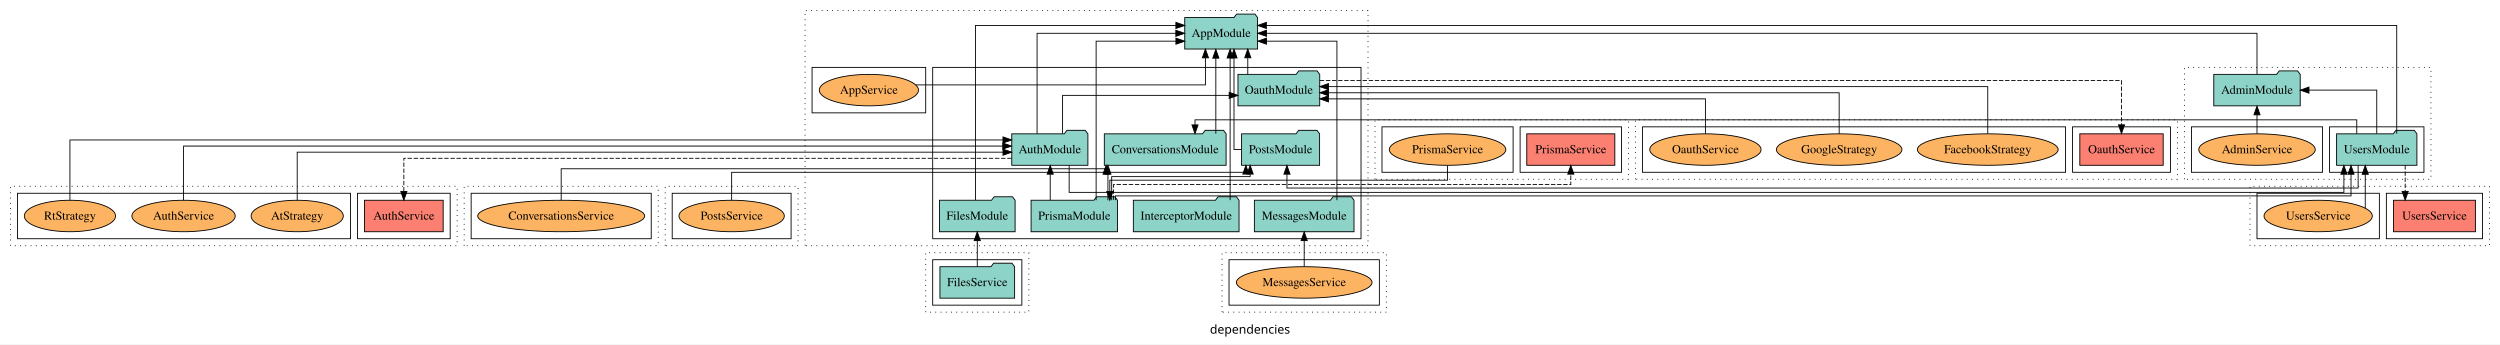
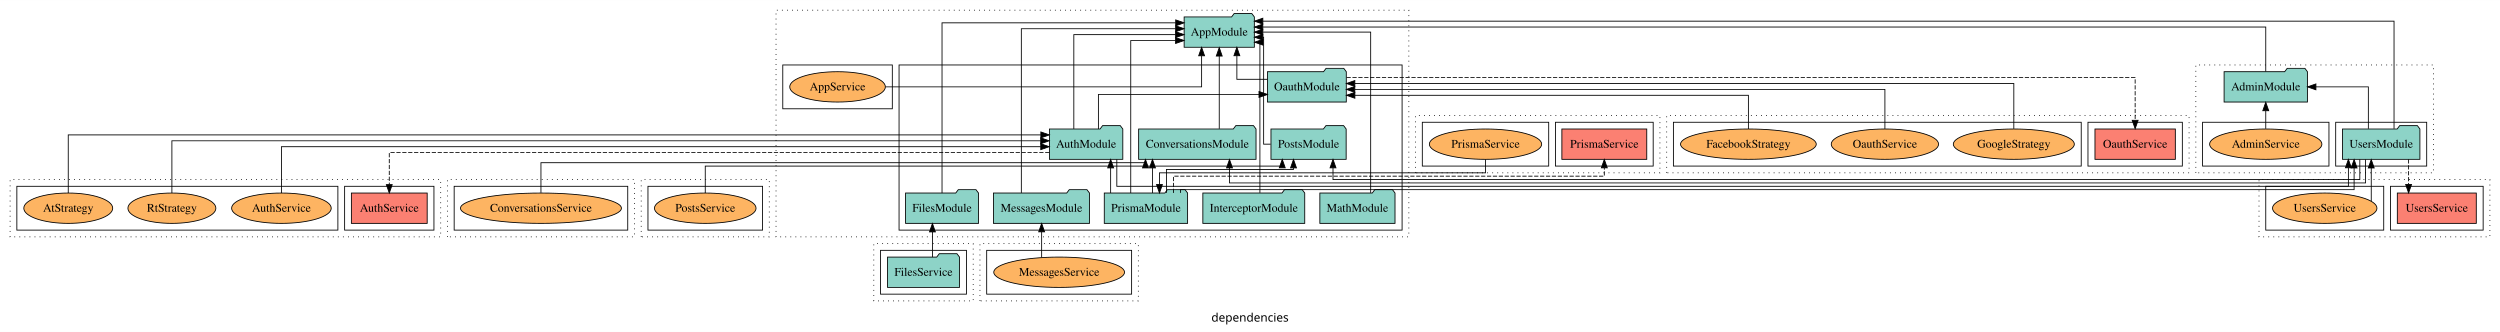
- <svg xmlns="http://www.w3.org/2000/svg" width="2860pt" height="394pt" viewBox="0.00 0.00 2860.00 393.80">
+ <svg xmlns="http://www.w3.org/2000/svg" width="2967pt" height="394pt" viewBox="0.00 0.00 2967.00 393.80">
  <g id="graph0" class="graph" transform="scale(1 1) rotate(0) translate(4 389.8)">
-     <polygon fill="white" stroke="transparent" points="-4,4 -4,-389.8 2856,-389.8 2856,4 -4,4" />
-     <text text-anchor="middle" x="1426" y="-8.2" font-family="sans-serif" font-size="14.00">dependencies</text>
+     <polygon fill="white" stroke="transparent" points="-4,4 -4,-389.8 2963,-389.8 2963,4 -4,4" />
+     <text text-anchor="middle" x="1479.5" y="-8.2" font-family="sans-serif" font-size="14.00">dependencies</text>
    <g id="clust1" class="cluster">
-       <polygon fill="none" stroke="black" stroke-dasharray="1,5" points="2495,-184.8 2495,-312.8 2777,-312.8 2777,-184.8 2495,-184.8" />
+       <polygon fill="none" stroke="black" stroke-dasharray="1,5" points="2602,-184.8 2602,-312.8 2884,-312.8 2884,-184.8 2602,-184.8" />
    </g>
    <g id="clust3" class="cluster">
-       <polygon fill="none" stroke="black" points="2661,-192.8 2661,-244.8 2769,-244.8 2769,-192.8 2661,-192.8" />
+       <polygon fill="none" stroke="black" points="2768,-192.8 2768,-244.8 2876,-244.8 2876,-192.8 2768,-192.8" />
    </g>
    <g id="clust6" class="cluster">
-       <polygon fill="none" stroke="black" points="2503,-192.8 2503,-244.8 2653,-244.8 2653,-192.8 2503,-192.8" />
+       <polygon fill="none" stroke="black" points="2610,-192.8 2610,-244.8 2760,-244.8 2760,-192.8 2610,-192.8" />
    </g>
    <g id="clust7" class="cluster">
-       <polygon fill="none" stroke="black" stroke-dasharray="1,5" points="917,-108.8 917,-377.8 1561,-377.8 1561,-108.8 917,-108.8" />
+       <polygon fill="none" stroke="black" stroke-dasharray="1,5" points="917,-108.8 917,-377.8 1668,-377.8 1668,-108.8 917,-108.8" />
    </g>
    <g id="clust9" class="cluster">
-       <polygon fill="none" stroke="black" points="1063,-116.8 1063,-312.8 1553,-312.8 1553,-116.8 1063,-116.8" />
+       <polygon fill="none" stroke="black" points="1063,-116.8 1063,-312.8 1660,-312.8 1660,-116.8 1063,-116.8" />
    </g>
    <g id="clust12" class="cluster">
      <polygon fill="none" stroke="black" points="925,-260.8 925,-312.8 1055,-312.8 1055,-260.8 925,-260.8" />
    </g>
    <g id="clust13" class="cluster">
      <polygon fill="none" stroke="black" stroke-dasharray="1,5" points="8,-108.8 8,-176.8 519,-176.8 519,-108.8 8,-108.8" />
    </g>
    <g id="clust16" class="cluster">
      <polygon fill="none" stroke="black" points="405,-116.8 405,-168.8 511,-168.8 511,-116.8 405,-116.8" />
    </g>
    <g id="clust18" class="cluster">
      <polygon fill="none" stroke="black" points="16,-116.8 16,-168.8 397,-168.8 397,-116.8 16,-116.8" />
    </g>
    <g id="clust19" class="cluster">
      <polygon fill="none" stroke="black" stroke-dasharray="1,5" points="527,-108.8 527,-176.8 749,-176.8 749,-108.8 527,-108.8" />
    </g>
    <g id="clust24" class="cluster">
      <polygon fill="none" stroke="black" points="535,-116.8 535,-168.8 741,-168.8 741,-116.8 535,-116.8" />
    </g>
    <g id="clust25" class="cluster">
-       <polygon fill="none" stroke="black" stroke-dasharray="1,5" points="1055,-32.8 1055,-100.8 1173,-100.8 1173,-32.8 1055,-32.8" />
+       <polygon fill="none" stroke="black" stroke-dasharray="1,5" points="1033,-32.8 1033,-100.8 1151,-100.8 1151,-32.8 1033,-32.8" />
    </g>
    <g id="clust27" class="cluster">
-       <polygon fill="none" stroke="black" points="1063,-40.8 1063,-92.8 1165,-92.8 1165,-40.8 1063,-40.8" />
-     </g>
-     <g id="clust37" class="cluster">
-       <polygon fill="none" stroke="black" stroke-dasharray="1,5" points="1394,-32.8 1394,-100.8 1582,-100.8 1582,-32.8 1394,-32.8" />
-     </g>
-     <g id="clust42" class="cluster">
-       <polygon fill="none" stroke="black" points="1402,-40.8 1402,-92.8 1574,-92.8 1574,-40.8 1402,-40.8" />
+       <polygon fill="none" stroke="black" points="1041,-40.8 1041,-92.8 1143,-92.8 1143,-40.8 1041,-40.8" />
    </g>
    <g id="clust43" class="cluster">
-       <polygon fill="none" stroke="black" stroke-dasharray="1,5" points="1867,-184.8 1867,-252.8 2487,-252.8 2487,-184.8 1867,-184.8" />
-     </g>
-     <g id="clust46" class="cluster">
-       <polygon fill="none" stroke="black" points="2367,-192.8 2367,-244.8 2479,-244.8 2479,-192.8 2367,-192.8" />
+       <polygon fill="none" stroke="black" stroke-dasharray="1,5" points="1159,-32.8 1159,-100.8 1347,-100.8 1347,-32.8 1159,-32.8" />
    </g>
    <g id="clust48" class="cluster">
-       <polygon fill="none" stroke="black" points="1875,-192.8 1875,-244.8 2359,-244.8 2359,-192.8 1875,-192.8" />
+       <polygon fill="none" stroke="black" points="1167,-40.8 1167,-92.8 1339,-92.8 1339,-40.8 1167,-40.8" />
    </g>
    <g id="clust49" class="cluster">
+       <polygon fill="none" stroke="black" stroke-dasharray="1,5" points="1974,-184.8 1974,-252.8 2594,-252.8 2594,-184.8 1974,-184.8" />
+     </g>
+     <g id="clust52" class="cluster">
+       <polygon fill="none" stroke="black" points="2474,-192.8 2474,-244.8 2586,-244.8 2586,-192.8 2474,-192.8" />
+     </g>
+     <g id="clust54" class="cluster">
+       <polygon fill="none" stroke="black" points="1982,-192.8 1982,-244.8 2466,-244.8 2466,-192.8 1982,-192.8" />
+     </g>
+     <g id="clust55" class="cluster">
      <polygon fill="none" stroke="black" stroke-dasharray="1,5" points="757,-108.8 757,-176.8 909,-176.8 909,-108.8 757,-108.8" />
    </g>
-     <g id="clust54" class="cluster">
+     <g id="clust60" class="cluster">
      <polygon fill="none" stroke="black" points="765,-116.8 765,-168.8 901,-168.8 901,-116.8 765,-116.8" />
    </g>
-     <g id="clust55" class="cluster">
-       <polygon fill="none" stroke="black" stroke-dasharray="1,5" points="1569,-184.8 1569,-252.8 1859,-252.8 1859,-184.8 1569,-184.8" />
-     </g>
-     <g id="clust58" class="cluster">
-       <polygon fill="none" stroke="black" points="1735,-192.8 1735,-244.8 1851,-244.8 1851,-192.8 1735,-192.8" />
-     </g>
-     <g id="clust60" class="cluster">
-       <polygon fill="none" stroke="black" points="1577,-192.8 1577,-244.8 1727,-244.8 1727,-192.8 1577,-192.8" />
-     </g>
    <g id="clust61" class="cluster">
-       <polygon fill="none" stroke="black" stroke-dasharray="1,5" points="2570,-108.8 2570,-176.8 2844,-176.8 2844,-108.8 2570,-108.8" />
+       <polygon fill="none" stroke="black" stroke-dasharray="1,5" points="1676,-184.8 1676,-252.8 1966,-252.8 1966,-184.8 1676,-184.8" />
    </g>
    <g id="clust64" class="cluster">
-       <polygon fill="none" stroke="black" points="2726,-116.8 2726,-168.8 2836,-168.8 2836,-116.8 2726,-116.8" />
+       <polygon fill="none" stroke="black" points="1842,-192.8 1842,-244.8 1958,-244.8 1958,-192.8 1842,-192.8" />
    </g>
    <g id="clust66" class="cluster">
-       <polygon fill="none" stroke="black" points="2578,-116.8 2578,-168.8 2718,-168.8 2718,-116.8 2578,-116.8" />
+       <polygon fill="none" stroke="black" points="1684,-192.8 1684,-244.8 1834,-244.8 1834,-192.8 1684,-192.8" />
+     </g>
+     <g id="clust67" class="cluster">
+       <polygon fill="none" stroke="black" stroke-dasharray="1,5" points="2677,-108.8 2677,-176.8 2951,-176.8 2951,-108.8 2677,-108.8" />
+     </g>
+     <g id="clust70" class="cluster">
+       <polygon fill="none" stroke="black" points="2833,-116.8 2833,-168.8 2943,-168.8 2943,-116.8 2833,-116.8" />
+     </g>
+     <g id="clust72" class="cluster">
+       <polygon fill="none" stroke="black" points="2685,-116.8 2685,-168.8 2825,-168.8 2825,-116.8 2685,-116.8" />
    </g>
    <g id="node1" class="node">
-       <polygon fill="#8dd3c7" stroke="black" points="2760.94,-236.8 2757.94,-240.8 2736.94,-240.8 2733.94,-236.8 2669.06,-236.8 2669.06,-200.8 2760.94,-200.8 2760.94,-236.8" />
-       <text text-anchor="middle" x="2715" y="-214.6" font-family="Times,serif" font-size="14.00">UsersModule</text>
+       <polygon fill="#8dd3c7" stroke="black" points="2867.94,-236.8 2864.94,-240.8 2843.94,-240.8 2840.94,-236.8 2776.06,-236.8 2776.06,-200.8 2867.94,-200.8 2867.94,-236.8" />
+       <text text-anchor="middle" x="2822" y="-214.6" font-family="Times,serif" font-size="14.00">UsersModule</text>
    </g>
    <g id="node2" class="node">
-       <polygon fill="#8dd3c7" stroke="black" points="2627.44,-304.8 2624.44,-308.8 2603.44,-308.8 2600.44,-304.8 2528.56,-304.8 2528.56,-268.8 2627.44,-268.8 2627.44,-304.8" />
-       <text text-anchor="middle" x="2578" y="-282.6" font-family="Times,serif" font-size="14.00">AdminModule</text>
+       <polygon fill="#8dd3c7" stroke="black" points="2734.44,-304.8 2731.44,-308.8 2710.44,-308.8 2707.44,-304.8 2635.56,-304.8 2635.56,-268.8 2734.44,-268.8 2734.44,-304.8" />
+       <text text-anchor="middle" x="2685" y="-282.6" font-family="Times,serif" font-size="14.00">AdminModule</text>
    </g>
    <g id="edge1" class="edge">
-       <path fill="none" stroke="black" d="M2715,-237.02C2715,-257.17 2715,-286.8 2715,-286.8 2715,-286.8 2637.46,-286.8 2637.46,-286.8" />
-       <polygon fill="black" stroke="black" points="2637.46,-283.3 2627.46,-286.8 2637.46,-290.3 2637.46,-283.3" />
+       <path fill="none" stroke="black" d="M2806.76,-237.02C2806.76,-257.17 2806.76,-286.8 2806.76,-286.8 2806.76,-286.8 2744.52,-286.8 2744.52,-286.8" />
+       <polygon fill="black" stroke="black" points="2744.52,-283.3 2734.52,-286.8 2744.52,-290.3 2744.52,-283.3" />
    </g>
    <g id="node5" class="node">
-       <polygon fill="#8dd3c7" stroke="black" points="1398.66,-236.8 1395.66,-240.8 1374.66,-240.8 1371.66,-236.8 1259.34,-236.8 1259.34,-200.8 1398.66,-200.8 1398.66,-236.8" />
-       <text text-anchor="middle" x="1329" y="-214.6" font-family="Times,serif" font-size="14.00">ConversationsModule</text>
-     </g>
-     <g id="edge20" class="edge">
-       <path fill="none" stroke="black" d="M2692.14,-236.99C2692.14,-245.08 2692.14,-252.8 2692.14,-252.8 2692.14,-252.8 1363.08,-252.8 1363.08,-252.8 1363.08,-252.8 1363.08,-246.99 1363.08,-246.99" />
-       <polygon fill="black" stroke="black" points="1366.58,-246.99 1363.08,-236.99 1359.58,-246.99 1366.58,-246.99" />
+       <polygon fill="#8dd3c7" stroke="black" points="1486.66,-236.8 1483.66,-240.8 1462.66,-240.8 1459.66,-236.8 1347.34,-236.8 1347.34,-200.8 1486.66,-200.8 1486.66,-236.8" />
+       <text text-anchor="middle" x="1417" y="-214.6" font-family="Times,serif" font-size="14.00">ConversationsModule</text>
+     </g>
+     <g id="edge21" class="edge">
+       <path fill="none" stroke="black" d="M2803.42,-200.62C2803.42,-187.76 2803.42,-172.8 2803.42,-172.8 2803.42,-172.8 1455.17,-172.8 1455.17,-172.8 1455.17,-172.8 1455.17,-190.62 1455.17,-190.62" />
+       <polygon fill="black" stroke="black" points="1451.67,-190.62 1455.17,-200.62 1458.67,-190.62 1451.67,-190.62" />
+     </g>
+     <g id="node11" class="node">
+       <polygon fill="#8dd3c7" stroke="black" points="1593.62,-236.8 1590.62,-240.8 1569.62,-240.8 1566.62,-236.8 1504.38,-236.8 1504.38,-200.8 1593.62,-200.8 1593.62,-236.8" />
+       <text text-anchor="middle" x="1549" y="-214.6" font-family="Times,serif" font-size="14.00">PostsModule</text>
+     </g>
+     <g id="edge31" class="edge">
+       <path fill="none" stroke="black" d="M2796.63,-200.74C2796.63,-189.36 2796.63,-176.8 2796.63,-176.8 2796.63,-176.8 1578.01,-176.8 1578.01,-176.8 1578.01,-176.8 1578.01,-190.74 1578.01,-190.74" />
+       <polygon fill="black" stroke="black" points="1574.51,-190.74 1578.01,-200.74 1581.51,-190.74 1574.51,-190.74" />
+     </g>
+     <g id="node13" class="node">
+       <polygon fill="#8dd3c7" stroke="black" points="1484.66,-369.8 1481.66,-373.8 1460.66,-373.8 1457.66,-369.8 1401.34,-369.8 1401.34,-333.8 1484.66,-333.8 1484.66,-369.8" />
+       <text text-anchor="middle" x="1443" y="-347.6" font-family="Times,serif" font-size="14.00">AppModule</text>
+     </g>
+     <g id="edge13" class="edge">
+       <path fill="none" stroke="black" d="M2837.24,-237C2837.24,-276.13 2837.24,-364.8 2837.24,-364.8 2837.24,-364.8 1494.73,-364.8 1494.73,-364.8" />
+       <polygon fill="black" stroke="black" points="1494.73,-361.3 1484.73,-364.8 1494.73,-368.3 1494.73,-361.3" />
+     </g>
+     <g id="node29" class="node">
+       <polygon fill="#fb8072" stroke="black" points="2934.86,-160.8 2841.14,-160.8 2841.14,-124.8 2934.86,-124.8 2934.86,-160.8" />
+       <text text-anchor="middle" x="2888" y="-138.6" font-family="Times,serif" font-size="14.00">UsersService </text>
+     </g>
+     <g id="edge37" class="edge">
+       <path fill="none" stroke="black" stroke-dasharray="5,2" d="M2854.52,-200.79C2854.52,-200.79 2854.52,-170.95 2854.52,-170.95" />
+       <polygon fill="black" stroke="black" points="2858.02,-170.95 2854.52,-160.95 2851.02,-170.95 2858.02,-170.95" />
+     </g>
+     <g id="edge3" class="edge">
+       <path fill="none" stroke="black" d="M2685,-305.08C2685,-326.12 2685,-357.8 2685,-357.8 2685,-357.8 1494.68,-357.8 1494.68,-357.8" />
+       <polygon fill="black" stroke="black" points="1494.68,-354.3 1484.68,-357.8 1494.68,-361.3 1494.68,-354.3" />
+     </g>
+     <g id="node3" class="node">
+       <ellipse fill="#fdb462" stroke="black" cx="2685" cy="-218.8" rx="66.64" ry="18" />
+       <text text-anchor="middle" x="2685" y="-214.6" font-family="Times,serif" font-size="14.00">AdminService</text>
+     </g>
+     <g id="edge2" class="edge">
+       <path fill="none" stroke="black" d="M2685,-237.02C2685,-237.02 2685,-258.53 2685,-258.53" />
+       <polygon fill="black" stroke="black" points="2681.5,-258.53 2685,-268.53 2688.5,-258.53 2681.5,-258.53" />
+     </g>
+     <g id="node4" class="node">
+       <polygon fill="#8dd3c7" stroke="black" points="1328.55,-236.8 1325.55,-240.8 1304.55,-240.8 1301.55,-236.8 1241.45,-236.8 1241.45,-200.8 1328.55,-200.8 1328.55,-236.8" />
+       <text text-anchor="middle" x="1285" y="-214.6" font-family="Times,serif" font-size="14.00">AuthModule</text>
+     </g>
+     <g id="edge35" class="edge">
+       <path fill="none" stroke="black" d="M1321.44,-200.75C1321.44,-186.43 1321.44,-168.8 1321.44,-168.8 1321.44,-168.8 2783.07,-168.8 2783.07,-168.8 2783.07,-168.8 2783.07,-190.75 2783.07,-190.75" />
+       <polygon fill="black" stroke="black" points="2779.57,-190.75 2783.07,-200.75 2786.57,-190.75 2779.57,-190.75" />
    </g>
    <g id="node10" class="node">
-       <polygon fill="#8dd3c7" stroke="black" points="1505.62,-236.8 1502.62,-240.8 1481.62,-240.8 1478.62,-236.8 1416.38,-236.8 1416.38,-200.8 1505.62,-200.8 1505.62,-236.8" />
-       <text text-anchor="middle" x="1461" y="-214.6" font-family="Times,serif" font-size="14.00">PostsModule</text>
-     </g>
-     <g id="edge30" class="edge">
-       <path fill="none" stroke="black" d="M2693.7,-200.65C2693.7,-188.53 2693.7,-174.8 2693.7,-174.8 2693.7,-174.8 1468.28,-174.8 1468.28,-174.8 1468.28,-174.8 1468.28,-190.65 1468.28,-190.65" />
-       <polygon fill="black" stroke="black" points="1464.78,-190.65 1468.28,-200.65 1471.78,-190.65 1464.78,-190.65" />
-     </g>
-     <g id="node12" class="node">
-       <polygon fill="#8dd3c7" stroke="black" points="1434.66,-369.8 1431.66,-373.8 1410.66,-373.8 1407.66,-369.8 1351.34,-369.8 1351.34,-333.8 1434.66,-333.8 1434.66,-369.8" />
-       <text text-anchor="middle" x="1393" y="-347.6" font-family="Times,serif" font-size="14.00">AppModule</text>
-     </g>
-     <g id="edge12" class="edge">
-       <path fill="none" stroke="black" d="M2737.86,-237.07C2737.86,-275.43 2737.86,-360.8 2737.86,-360.8 2737.86,-360.8 1444.72,-360.8 1444.72,-360.8" />
-       <polygon fill="black" stroke="black" points="1444.72,-357.3 1434.72,-360.8 1444.72,-364.3 1444.72,-357.3" />
-     </g>
-     <g id="node28" class="node">
-       <polygon fill="#fb8072" stroke="black" points="2827.86,-160.8 2734.14,-160.8 2734.14,-124.8 2827.86,-124.8 2827.86,-160.8" />
-       <text text-anchor="middle" x="2781" y="-138.6" font-family="Times,serif" font-size="14.00">UsersService </text>
-     </g>
-     <g id="edge36" class="edge">
-       <path fill="none" stroke="black" stroke-dasharray="5,2" d="M2747.52,-200.79C2747.52,-200.79 2747.52,-170.95 2747.52,-170.95" />
-       <polygon fill="black" stroke="black" points="2751.02,-170.95 2747.52,-160.95 2744.02,-170.95 2751.02,-170.95" />
-     </g>
-     <g id="edge3" class="edge">
-       <path fill="none" stroke="black" d="M2578,-304.91C2578,-324.14 2578,-351.8 2578,-351.8 2578,-351.8 1444.83,-351.8 1444.83,-351.8" />
-       <polygon fill="black" stroke="black" points="1444.83,-348.3 1434.83,-351.8 1444.83,-355.3 1444.83,-348.3" />
-     </g>
-     <g id="node3" class="node">
-       <ellipse fill="#fdb462" stroke="black" cx="2578" cy="-218.8" rx="66.64" ry="18" />
-       <text text-anchor="middle" x="2578" y="-214.6" font-family="Times,serif" font-size="14.00">AdminService</text>
-     </g>
-     <g id="edge2" class="edge">
-       <path fill="none" stroke="black" d="M2578,-237.02C2578,-237.02 2578,-258.53 2578,-258.53" />
-       <polygon fill="black" stroke="black" points="2574.5,-258.53 2578,-268.53 2581.5,-258.53 2574.5,-258.53" />
-     </g>
-     <g id="node4" class="node">
-       <polygon fill="#8dd3c7" stroke="black" points="1240.55,-236.8 1237.55,-240.8 1216.55,-240.8 1213.55,-236.8 1153.45,-236.8 1153.45,-200.8 1240.55,-200.8 1240.55,-236.8" />
-       <text text-anchor="middle" x="1197" y="-214.6" font-family="Times,serif" font-size="14.00">AuthModule</text>
-     </g>
-     <g id="edge34" class="edge">
-       <path fill="none" stroke="black" d="M1219.11,-200.55C1219.11,-186.62 1219.11,-169.8 1219.11,-169.8 1219.11,-169.8 2677.42,-169.8 2677.42,-169.8 2677.42,-169.8 2677.42,-190.55 2677.42,-190.55" />
-       <polygon fill="black" stroke="black" points="2673.92,-190.55 2677.42,-200.55 2680.92,-190.55 2673.92,-190.55" />
-     </g>
-     <g id="node9" class="node">
-       <polygon fill="#8dd3c7" stroke="black" points="1505.77,-304.8 1502.77,-308.8 1481.77,-308.8 1478.77,-304.8 1412.23,-304.8 1412.23,-268.8 1505.77,-268.8 1505.77,-304.8" />
-       <text text-anchor="middle" x="1459" y="-282.6" font-family="Times,serif" font-size="14.00">OauthModule</text>
-     </g>
-     <g id="edge24" class="edge">
-       <path fill="none" stroke="black" d="M1211.59,-237.07C1211.59,-255.36 1211.59,-280.8 1211.59,-280.8 1211.59,-280.8 1402.17,-280.8 1402.17,-280.8" />
-       <polygon fill="black" stroke="black" points="1402.17,-284.3 1412.17,-280.8 1402.17,-277.3 1402.17,-284.3" />
+       <polygon fill="#8dd3c7" stroke="black" points="1593.77,-304.8 1590.77,-308.8 1569.77,-308.8 1566.77,-304.8 1500.23,-304.8 1500.23,-268.8 1593.77,-268.8 1593.77,-304.8" />
+       <text text-anchor="middle" x="1547" y="-282.6" font-family="Times,serif" font-size="14.00">OauthModule</text>
+     </g>
+     <g id="edge25" class="edge">
+       <path fill="none" stroke="black" d="M1299.59,-236.82C1299.59,-254.17 1299.59,-277.8 1299.59,-277.8 1299.59,-277.8 1490.17,-277.8 1490.17,-277.8" />
+       <polygon fill="black" stroke="black" points="1490.17,-281.3 1500.17,-277.8 1490.17,-274.3 1490.17,-281.3" />
    </g>
    <g id="edge4" class="edge">
-       <path fill="none" stroke="black" d="M1182.41,-237.01C1182.41,-273.44 1182.41,-351.8 1182.41,-351.8 1182.41,-351.8 1341.14,-351.8 1341.14,-351.8" />
-       <polygon fill="black" stroke="black" points="1341.14,-355.3 1351.14,-351.8 1341.14,-348.3 1341.14,-355.3" />
-     </g>
-     <g id="node14" class="node">
+       <path fill="none" stroke="black" d="M1270.41,-236.88C1270.41,-272.6 1270.41,-348.8 1270.41,-348.8 1270.41,-348.8 1391.22,-348.8 1391.22,-348.8" />
+       <polygon fill="black" stroke="black" points="1391.22,-352.3 1401.22,-348.8 1391.22,-345.3 1391.22,-352.3" />
+     </g>
+     <g id="node15" class="node">
      <polygon fill="#fb8072" stroke="black" points="502.98,-160.8 413.02,-160.8 413.02,-124.8 502.98,-124.8 502.98,-160.8" />
      <text text-anchor="middle" x="458" y="-138.6" font-family="Times,serif" font-size="14.00">AuthService </text>
    </g>
-     <g id="edge15" class="edge">
-       <path fill="none" stroke="black" stroke-dasharray="5,2" d="M1153.26,-208.8C994.51,-208.8 458,-208.8 458,-208.8 458,-208.8 458,-170.83 458,-170.83" />
+     <g id="edge16" class="edge">
+       <path fill="none" stroke="black" stroke-dasharray="5,2" d="M1241.41,-208.8C1070.84,-208.8 458,-208.8 458,-208.8 458,-208.8 458,-170.83 458,-170.83" />
      <polygon fill="black" stroke="black" points="461.5,-170.83 458,-160.83 454.5,-170.83 461.5,-170.83" />
    </g>
    <g id="edge5" class="edge">
-       <path fill="none" stroke="black" d="M1386.91,-237.01C1386.91,-237.01 1386.91,-323.38 1386.91,-323.38" />
-       <polygon fill="black" stroke="black" points="1383.41,-323.38 1386.91,-333.38 1390.41,-323.38 1383.41,-323.38" />
+       <path fill="none" stroke="black" d="M1443,-237.01C1443,-237.01 1443,-323.38 1443,-323.38" />
+       <polygon fill="black" stroke="black" points="1439.5,-323.38 1443,-333.38 1446.5,-323.38 1439.5,-323.38" />
    </g>
    <g id="node6" class="node">
      <polygon fill="#8dd3c7" stroke="black" points="1157.28,-160.8 1154.28,-164.8 1133.28,-164.8 1130.28,-160.8 1070.72,-160.8 1070.72,-124.8 1157.28,-124.8 1157.28,-160.8" />
      <text text-anchor="middle" x="1114" y="-138.6" font-family="Times,serif" font-size="14.00">FilesModule</text>
    </g>
    <g id="edge6" class="edge">
-       <path fill="none" stroke="black" d="M1111.92,-161.01C1111.92,-213.41 1111.92,-360.8 1111.92,-360.8 1111.92,-360.8 1341.22,-360.8 1341.22,-360.8" />
-       <polygon fill="black" stroke="black" points="1341.22,-364.3 1351.22,-360.8 1341.22,-357.3 1341.22,-364.3" />
+       <path fill="none" stroke="black" d="M1114,-160.8C1114,-213.35 1114,-362.8 1114,-362.8 1114,-362.8 1391.33,-362.8 1391.33,-362.8" />
+       <polygon fill="black" stroke="black" points="1391.33,-366.3 1401.33,-362.8 1391.33,-359.3 1391.33,-366.3" />
    </g>
    <g id="node7" class="node">
-       <polygon fill="#8dd3c7" stroke="black" points="1413.46,-160.8 1410.46,-164.8 1389.46,-164.8 1386.46,-160.8 1292.54,-160.8 1292.54,-124.8 1413.46,-124.8 1413.46,-160.8" />
-       <text text-anchor="middle" x="1353" y="-138.6" font-family="Times,serif" font-size="14.00">InterceptorModule</text>
+       <polygon fill="#8dd3c7" stroke="black" points="1544.46,-160.8 1541.46,-164.8 1520.46,-164.8 1517.46,-160.8 1423.54,-160.8 1423.54,-124.8 1544.46,-124.8 1544.46,-160.8" />
+       <text text-anchor="middle" x="1484" y="-138.6" font-family="Times,serif" font-size="14.00">InterceptorModule</text>
    </g>
    <g id="edge7" class="edge">
-       <path fill="none" stroke="black" d="M1403.26,-160.98C1403.26,-160.98 1403.26,-323.51 1403.26,-323.51" />
-       <polygon fill="black" stroke="black" points="1399.76,-323.51 1403.26,-333.51 1406.76,-323.51 1399.76,-323.51" />
+       <path fill="none" stroke="black" d="M1491.26,-160.98C1491.26,-209.75 1491.26,-339.8 1491.26,-339.8 1491.26,-339.8 1490.63,-339.8 1490.63,-339.8" />
+       <polygon fill="black" stroke="black" points="1494.95,-336.3 1484.95,-339.8 1494.95,-343.3 1494.95,-336.3" />
    </g>
    <g id="node8" class="node">
-       <polygon fill="#8dd3c7" stroke="black" points="1544.99,-160.8 1541.99,-164.8 1520.99,-164.8 1517.99,-160.8 1431.01,-160.8 1431.01,-124.8 1544.99,-124.8 1544.99,-160.8" />
-       <text text-anchor="middle" x="1488" y="-138.6" font-family="Times,serif" font-size="14.00">MessagesModule</text>
+       <polygon fill="#8dd3c7" stroke="black" points="1651.6,-160.8 1648.6,-164.8 1627.6,-164.8 1624.6,-160.8 1562.4,-160.8 1562.4,-124.8 1651.6,-124.8 1651.6,-160.8" />
+       <text text-anchor="middle" x="1607" y="-138.6" font-family="Times,serif" font-size="14.00">MathModule</text>
    </g>
    <g id="edge8" class="edge">
-       <path fill="none" stroke="black" d="M1525.44,-160.9C1525.44,-210.13 1525.44,-342.8 1525.44,-342.8 1525.44,-342.8 1444.9,-342.8 1444.9,-342.8" />
-       <polygon fill="black" stroke="black" points="1444.9,-339.3 1434.9,-342.8 1444.9,-346.3 1444.9,-339.3" />
+       <path fill="none" stroke="black" d="M1622.72,-160.98C1622.72,-211.83 1622.72,-351.8 1622.72,-351.8 1622.72,-351.8 1494.68,-351.8 1494.68,-351.8" />
+       <polygon fill="black" stroke="black" points="1494.68,-348.3 1484.68,-351.8 1494.68,-355.3 1494.68,-348.3" />
+     </g>
+     <g id="node9" class="node">
+       <polygon fill="#8dd3c7" stroke="black" points="1288.99,-160.8 1285.99,-164.8 1264.99,-164.8 1261.99,-160.8 1175.01,-160.8 1175.01,-124.8 1288.99,-124.8 1288.99,-160.8" />
+       <text text-anchor="middle" x="1232" y="-138.6" font-family="Times,serif" font-size="14.00">MessagesModule</text>
    </g>
    <g id="edge9" class="edge">
-       <path fill="none" stroke="black" d="M1423.47,-304.91C1423.47,-304.91 1423.47,-323.79 1423.47,-323.79" />
-       <polygon fill="black" stroke="black" points="1419.97,-323.79 1423.47,-333.79 1426.97,-323.79 1419.97,-323.79" />
-     </g>
-     <g id="node21" class="node">
-       <polygon fill="#fb8072" stroke="black" points="2470.69,-236.8 2375.31,-236.8 2375.31,-200.8 2470.69,-200.8 2470.69,-236.8" />
-       <text text-anchor="middle" x="2423" y="-214.6" font-family="Times,serif" font-size="14.00">OauthService </text>
-     </g>
-     <g id="edge25" class="edge">
-       <path fill="none" stroke="black" stroke-dasharray="5,2" d="M1505.82,-297.8C1698.87,-297.8 2423,-297.8 2423,-297.8 2423,-297.8 2423,-247.12 2423,-247.12" />
-       <polygon fill="black" stroke="black" points="2426.5,-247.12 2423,-237.12 2419.5,-247.12 2426.5,-247.12" />
+       <path fill="none" stroke="black" d="M1208.12,-160.96C1208.12,-212.47 1208.12,-355.8 1208.12,-355.8 1208.12,-355.8 1391.28,-355.8 1391.28,-355.8" />
+       <polygon fill="black" stroke="black" points="1391.28,-359.3 1401.28,-355.8 1391.28,-352.3 1391.28,-359.3" />
    </g>
    <g id="edge10" class="edge">
-       <path fill="none" stroke="black" d="M1416.02,-218.8C1411.02,-218.8 1407.69,-218.8 1407.69,-218.8 1407.69,-218.8 1407.69,-323.59 1407.69,-323.59" />
-       <polygon fill="black" stroke="black" points="1404.19,-323.59 1407.69,-333.59 1411.19,-323.59 1404.19,-323.59" />
-     </g>
-     <g id="node11" class="node">
-       <polygon fill="#8dd3c7" stroke="black" points="1274.44,-160.8 1271.44,-164.8 1250.44,-164.8 1247.44,-160.8 1175.56,-160.8 1175.56,-124.8 1274.44,-124.8 1274.44,-160.8" />
-       <text text-anchor="middle" x="1225" y="-138.6" font-family="Times,serif" font-size="14.00">PrismaModule</text>
-     </g>
-     <g id="edge35" class="edge">
-       <path fill="none" stroke="black" d="M1272.07,-160.92C1272.07,-163.77 1272.07,-165.8 1272.07,-165.8 1272.07,-165.8 2685.56,-165.8 2685.56,-165.8 2685.56,-165.8 2685.56,-190.56 2685.56,-190.56" />
-       <polygon fill="black" stroke="black" points="2682.06,-190.56 2685.56,-200.56 2689.06,-190.56 2682.06,-190.56" />
-     </g>
-     <g id="edge14" class="edge">
-       <path fill="none" stroke="black" d="M1197.44,-160.81C1197.44,-160.81 1197.44,-190.65 1197.44,-190.65" />
-       <polygon fill="black" stroke="black" points="1193.94,-190.65 1197.44,-200.65 1200.94,-190.65 1193.94,-190.65" />
-     </g>
-     <g id="edge19" class="edge">
-       <path fill="none" stroke="black" d="M1263.47,-160.81C1263.47,-160.81 1263.47,-190.65 1263.47,-190.65" />
-       <polygon fill="black" stroke="black" points="1259.97,-190.65 1263.47,-200.65 1266.97,-190.65 1259.97,-190.65" />
-     </g>
-     <g id="edge29" class="edge">
-       <path fill="none" stroke="black" d="M1267.77,-160.84C1267.77,-173.36 1267.77,-187.8 1267.77,-187.8 1267.77,-187.8 1426.15,-187.8 1426.15,-187.8 1426.15,-187.8 1426.15,-190.77 1426.15,-190.77" />
-       <polygon fill="black" stroke="black" points="1422.65,-190.77 1426.15,-200.77 1429.65,-190.77 1422.65,-190.77" />
+       <path fill="none" stroke="black" d="M1500.12,-295.8C1481.27,-295.8 1463.92,-295.8 1463.92,-295.8 1463.92,-295.8 1463.92,-323.77 1463.92,-323.77" />
+       <polygon fill="black" stroke="black" points="1460.42,-323.77 1463.92,-333.77 1467.42,-323.77 1460.42,-323.77" />
+     </g>
+     <g id="node22" class="node">
+       <polygon fill="#fb8072" stroke="black" points="2577.69,-236.8 2482.31,-236.8 2482.31,-200.8 2577.69,-200.8 2577.69,-236.8" />
+       <text text-anchor="middle" x="2530" y="-214.6" font-family="Times,serif" font-size="14.00">OauthService </text>
+     </g>
+     <g id="edge26" class="edge">
+       <path fill="none" stroke="black" stroke-dasharray="5,2" d="M1594.08,-297.8C1789.94,-297.8 2530,-297.8 2530,-297.8 2530,-297.8 2530,-247.12 2530,-247.12" />
+       <polygon fill="black" stroke="black" points="2533.5,-247.12 2530,-237.12 2526.5,-247.12 2533.5,-247.12" />
    </g>
    <g id="edge11" class="edge">
-       <path fill="none" stroke="black" d="M1249.97,-160.9C1249.97,-210.13 1249.97,-342.8 1249.97,-342.8 1249.97,-342.8 1341.25,-342.8 1341.25,-342.8" />
-       <polygon fill="black" stroke="black" points="1341.25,-346.3 1351.25,-342.8 1341.25,-339.3 1341.25,-346.3" />
-     </g>
-     <g id="node26" class="node">
-       <polygon fill="#fb8072" stroke="black" points="1843.37,-236.8 1742.63,-236.8 1742.63,-200.8 1843.37,-200.8 1843.37,-236.8" />
-       <text text-anchor="middle" x="1793" y="-214.6" font-family="Times,serif" font-size="14.00">PrismaService </text>
-     </g>
-     <g id="edge32" class="edge">
-       <path fill="none" stroke="black" stroke-dasharray="5,2" d="M1269.92,-161.22C1269.92,-170.08 1269.92,-178.8 1269.92,-178.8 1269.92,-178.8 1793,-178.8 1793,-178.8 1793,-178.8 1793,-190.67 1793,-190.67" />
-       <polygon fill="black" stroke="black" points="1789.5,-190.67 1793,-200.67 1796.5,-190.67 1789.5,-190.67" />
-     </g>
-     <g id="node13" class="node">
+       <path fill="none" stroke="black" d="M1504.02,-218.8C1499.02,-218.8 1495.69,-218.8 1495.69,-218.8 1495.69,-218.8 1495.69,-345.8 1495.69,-345.8 1495.69,-345.8 1494.6,-345.8 1494.6,-345.8" />
+       <polygon fill="black" stroke="black" points="1494.77,-342.3 1484.77,-345.8 1494.77,-349.3 1494.77,-342.3" />
+     </g>
+     <g id="node12" class="node">
+       <polygon fill="#8dd3c7" stroke="black" points="1405.44,-160.8 1402.44,-164.8 1381.44,-164.8 1378.44,-160.8 1306.56,-160.8 1306.56,-124.8 1405.44,-124.8 1405.44,-160.8" />
+       <text text-anchor="middle" x="1356" y="-138.6" font-family="Times,serif" font-size="14.00">PrismaModule</text>
+     </g>
+     <g id="edge36" class="edge">
+       <path fill="none" stroke="black" d="M1396.93,-160.97C1396.93,-163.25 1396.93,-164.8 1396.93,-164.8 1396.93,-164.8 2789.85,-164.8 2789.85,-164.8 2789.85,-164.8 2789.85,-190.52 2789.85,-190.52" />
+       <polygon fill="black" stroke="black" points="2786.35,-190.52 2789.85,-200.52 2793.35,-190.52 2786.35,-190.52" />
+     </g>
+     <g id="edge15" class="edge">
+       <path fill="none" stroke="black" d="M1314.11,-160.81C1314.11,-160.81 1314.11,-190.65 1314.11,-190.65" />
+       <polygon fill="black" stroke="black" points="1310.61,-190.65 1314.11,-200.65 1317.61,-190.65 1310.61,-190.65" />
+     </g>
+     <g id="edge20" class="edge">
+       <path fill="none" stroke="black" d="M1363.76,-160.81C1363.76,-160.81 1363.76,-190.65 1363.76,-190.65" />
+       <polygon fill="black" stroke="black" points="1360.26,-190.65 1363.76,-200.65 1367.26,-190.65 1360.26,-190.65" />
+     </g>
+     <g id="edge30" class="edge">
+       <path fill="none" stroke="black" d="M1380.34,-160.98C1380.34,-173.84 1380.34,-188.8 1380.34,-188.8 1380.34,-188.8 1531.13,-188.8 1531.13,-188.8 1531.13,-188.8 1531.13,-190.66 1531.13,-190.66" />
+       <polygon fill="black" stroke="black" points="1527.63,-190.66 1531.13,-200.66 1534.63,-190.66 1527.63,-190.66" />
+     </g>
+     <g id="edge12" class="edge">
+       <path fill="none" stroke="black" d="M1337.97,-160.81C1337.97,-209.8 1337.97,-341.8 1337.97,-341.8 1337.97,-341.8 1391.19,-341.8 1391.19,-341.8" />
+       <polygon fill="black" stroke="black" points="1391.19,-345.3 1401.19,-341.8 1391.19,-338.3 1391.19,-345.3" />
+     </g>
+     <g id="node27" class="node">
+       <polygon fill="#fb8072" stroke="black" points="1950.37,-236.8 1849.63,-236.8 1849.63,-200.8 1950.37,-200.8 1950.37,-236.8" />
+       <text text-anchor="middle" x="1900" y="-214.6" font-family="Times,serif" font-size="14.00">PrismaService </text>
+     </g>
+     <g id="edge33" class="edge">
+       <path fill="none" stroke="black" stroke-dasharray="5,2" d="M1388.64,-160.91C1388.64,-170.7 1388.64,-180.8 1388.64,-180.8 1388.64,-180.8 1900,-180.8 1900,-180.8 1900,-180.8 1900,-190.69 1900,-190.69" />
+       <polygon fill="black" stroke="black" points="1896.5,-190.69 1900,-200.69 1903.5,-190.69 1896.5,-190.69" />
+     </g>
+     <g id="node14" class="node">
      <ellipse fill="#fdb462" stroke="black" cx="990" cy="-286.8" rx="56.75" ry="18" />
      <text text-anchor="middle" x="990" y="-282.6" font-family="Times,serif" font-size="14.00">AppService</text>
    </g>
-     <g id="edge13" class="edge">
-       <path fill="none" stroke="black" d="M1043.53,-292.8C1149.32,-292.8 1375,-292.8 1375,-292.8 1375,-292.8 1375,-323.78 1375,-323.78" />
-       <polygon fill="black" stroke="black" points="1371.5,-323.78 1375,-333.78 1378.5,-323.78 1371.5,-323.78" />
-     </g>
-     <g id="node15" class="node">
-       <ellipse fill="#fdb462" stroke="black" cx="336" cy="-142.8" rx="52.75" ry="18" />
-       <text text-anchor="middle" x="336" y="-138.6" font-family="Times,serif" font-size="14.00">AtStrategy</text>
-     </g>
-     <g id="edge16" class="edge">
-       <path fill="none" stroke="black" d="M336,-160.84C336,-182.46 336,-215.8 336,-215.8 336,-215.8 1143.42,-215.8 1143.42,-215.8" />
-       <polygon fill="black" stroke="black" points="1143.42,-219.3 1153.42,-215.8 1143.42,-212.3 1143.42,-219.3" />
+     <g id="edge14" class="edge">
+       <path fill="none" stroke="black" d="M1046.93,-286.8C1164.26,-286.8 1422.08,-286.8 1422.08,-286.8 1422.08,-286.8 1422.08,-323.69 1422.08,-323.69" />
+       <polygon fill="black" stroke="black" points="1418.58,-323.69 1422.08,-333.69 1425.58,-323.69 1418.58,-323.69" />
    </g>
    <g id="node16" class="node">
-       <ellipse fill="#fdb462" stroke="black" cx="206" cy="-142.8" rx="59.11" ry="18" />
-       <text text-anchor="middle" x="206" y="-138.6" font-family="Times,serif" font-size="14.00">AuthService</text>
+       <ellipse fill="#fdb462" stroke="black" cx="77" cy="-142.8" rx="52.75" ry="18" />
+       <text text-anchor="middle" x="77" y="-138.6" font-family="Times,serif" font-size="14.00">AtStrategy</text>
    </g>
    <g id="edge17" class="edge">
-       <path fill="none" stroke="black" d="M206,-160.95C206,-184.56 206,-222.8 206,-222.8 206,-222.8 1143.14,-222.8 1143.14,-222.8" />
-       <polygon fill="black" stroke="black" points="1143.14,-226.3 1153.14,-222.8 1143.14,-219.3 1143.14,-226.3" />
+       <path fill="none" stroke="black" d="M77,-160.83C77,-186.31 77,-229.8 77,-229.8 77,-229.8 1231.29,-229.8 1231.29,-229.8" />
+       <polygon fill="black" stroke="black" points="1231.29,-233.3 1241.29,-229.8 1231.29,-226.3 1231.29,-233.3" />
    </g>
    <g id="node17" class="node">
-       <ellipse fill="#fdb462" stroke="black" cx="76" cy="-142.8" rx="52.19" ry="18" />
-       <text text-anchor="middle" x="76" y="-138.6" font-family="Times,serif" font-size="14.00">RtStrategy</text>
+       <ellipse fill="#fdb462" stroke="black" cx="330" cy="-142.8" rx="59.11" ry="18" />
+       <text text-anchor="middle" x="330" y="-138.6" font-family="Times,serif" font-size="14.00">AuthService</text>
    </g>
    <g id="edge18" class="edge">
-       <path fill="none" stroke="black" d="M76,-160.83C76,-186.31 76,-229.8 76,-229.8 76,-229.8 1143.4,-229.8 1143.4,-229.8" />
-       <polygon fill="black" stroke="black" points="1143.4,-233.3 1153.4,-229.8 1143.4,-226.3 1143.4,-233.3" />
+       <path fill="none" stroke="black" d="M330,-160.84C330,-182.46 330,-215.8 330,-215.8 330,-215.8 1231.17,-215.8 1231.17,-215.8" />
+       <polygon fill="black" stroke="black" points="1231.17,-219.3 1241.17,-215.8 1231.17,-212.3 1231.17,-219.3" />
    </g>
    <g id="node18" class="node">
+       <ellipse fill="#fdb462" stroke="black" cx="200" cy="-142.8" rx="52.19" ry="18" />
+       <text text-anchor="middle" x="200" y="-138.6" font-family="Times,serif" font-size="14.00">RtStrategy</text>
+     </g>
+     <g id="edge19" class="edge">
+       <path fill="none" stroke="black" d="M200,-160.95C200,-184.56 200,-222.8 200,-222.8 200,-222.8 1231.12,-222.8 1231.12,-222.8" />
+       <polygon fill="black" stroke="black" points="1231.12,-226.3 1241.12,-222.8 1231.12,-219.3 1231.12,-226.3" />
+     </g>
+     <g id="node19" class="node">
      <ellipse fill="#fdb462" stroke="black" cx="638" cy="-142.8" rx="95.49" ry="18" />
      <text text-anchor="middle" x="638" y="-138.6" font-family="Times,serif" font-size="14.00">ConversationsService</text>
    </g>
-     <g id="edge21" class="edge">
-       <path fill="none" stroke="black" d="M638,-161.08C638,-176.75 638,-196.8 638,-196.8 638,-196.8 1261.32,-196.8 1261.32,-196.8 1261.32,-196.8 1261.32,-197.18 1261.32,-197.18" />
-       <polygon fill="black" stroke="black" points="1257.82,-190.63 1261.32,-200.63 1264.82,-190.63 1257.82,-190.63" />
-     </g>
-     <g id="node19" class="node">
-       <polygon fill="#8dd3c7" stroke="black" points="1156.71,-84.8 1153.71,-88.8 1132.71,-88.8 1129.71,-84.8 1071.29,-84.8 1071.29,-48.8 1156.71,-48.8 1156.71,-84.8" />
-       <text text-anchor="middle" x="1114" y="-62.6" font-family="Times,serif" font-size="14.00">FilesService</text>
-     </g>
    <g id="edge22" class="edge">
-       <path fill="none" stroke="black" d="M1114,-84.81C1114,-84.81 1114,-114.65 1114,-114.65" />
-       <polygon fill="black" stroke="black" points="1110.5,-114.65 1114,-124.65 1117.5,-114.65 1110.5,-114.65" />
+       <path fill="none" stroke="black" d="M638,-161.08C638,-176.75 638,-196.8 638,-196.8 638,-196.8 1355.46,-196.8 1355.46,-196.8 1355.46,-196.8 1355.46,-197.18 1355.46,-197.18" />
+       <polygon fill="black" stroke="black" points="1351.97,-190.63 1355.46,-200.63 1358.97,-190.63 1351.97,-190.63" />
    </g>
    <g id="node20" class="node">
-       <ellipse fill="#fdb462" stroke="black" cx="1488" cy="-66.8" rx="77.58" ry="18" />
-       <text text-anchor="middle" x="1488" y="-62.6" font-family="Times,serif" font-size="14.00">MessagesService</text>
+       <polygon fill="#8dd3c7" stroke="black" points="1134.71,-84.8 1131.71,-88.8 1110.71,-88.8 1107.71,-84.8 1049.29,-84.8 1049.29,-48.8 1134.71,-48.8 1134.71,-84.8" />
+       <text text-anchor="middle" x="1092" y="-62.6" font-family="Times,serif" font-size="14.00">FilesService</text>
    </g>
    <g id="edge23" class="edge">
-       <path fill="none" stroke="black" d="M1488,-84.81C1488,-84.81 1488,-114.65 1488,-114.65" />
-       <polygon fill="black" stroke="black" points="1484.5,-114.65 1488,-124.65 1491.5,-114.65 1484.5,-114.65" />
-     </g>
-     <g id="node22" class="node">
-       <ellipse fill="#fdb462" stroke="black" cx="2270" cy="-218.8" rx="80.52" ry="18" />
-       <text text-anchor="middle" x="2270" y="-214.6" font-family="Times,serif" font-size="14.00">FacebookStrategy</text>
-     </g>
-     <g id="edge26" class="edge">
-       <path fill="none" stroke="black" d="M2270,-236.97C2270,-258.3 2270,-290.8 2270,-290.8 2270,-290.8 1515.81,-290.8 1515.81,-290.8" />
-       <polygon fill="black" stroke="black" points="1515.81,-287.3 1505.81,-290.8 1515.81,-294.3 1515.81,-287.3" />
+       <path fill="none" stroke="black" d="M1102.61,-84.81C1102.61,-84.81 1102.61,-114.65 1102.61,-114.65" />
+       <polygon fill="black" stroke="black" points="1099.11,-114.65 1102.61,-124.65 1106.11,-114.65 1099.11,-114.65" />
+     </g>
+     <g id="node21" class="node">
+       <ellipse fill="#fdb462" stroke="black" cx="1253" cy="-66.8" rx="77.58" ry="18" />
+       <text text-anchor="middle" x="1253" y="-62.6" font-family="Times,serif" font-size="14.00">MessagesService</text>
+     </g>
+     <g id="edge24" class="edge">
+       <path fill="none" stroke="black" d="M1232.23,-84.43C1232.23,-84.43 1232.23,-114.74 1232.23,-114.74" />
+       <polygon fill="black" stroke="black" points="1228.73,-114.74 1232.23,-124.74 1235.73,-114.74 1228.73,-114.74" />
    </g>
    <g id="node23" class="node">
-       <ellipse fill="#fdb462" stroke="black" cx="2100" cy="-218.8" rx="71.79" ry="18" />
-       <text text-anchor="middle" x="2100" y="-214.6" font-family="Times,serif" font-size="14.00">GoogleStrategy</text>
+       <ellipse fill="#fdb462" stroke="black" cx="2071" cy="-218.8" rx="80.52" ry="18" />
+       <text text-anchor="middle" x="2071" y="-214.6" font-family="Times,serif" font-size="14.00">FacebookStrategy</text>
    </g>
    <g id="edge27" class="edge">
-       <path fill="none" stroke="black" d="M2100,-236.91C2100,-256.14 2100,-283.8 2100,-283.8 2100,-283.8 1515.87,-283.8 1515.87,-283.8" />
-       <polygon fill="black" stroke="black" points="1515.87,-280.3 1505.87,-283.8 1515.87,-287.3 1515.87,-280.3" />
+       <path fill="none" stroke="black" d="M2071,-236.83C2071,-253.86 2071,-276.8 2071,-276.8 2071,-276.8 1603.96,-276.8 1603.96,-276.8" />
+       <polygon fill="black" stroke="black" points="1603.96,-273.3 1593.96,-276.8 1603.96,-280.3 1603.96,-273.3" />
    </g>
    <g id="node24" class="node">
-       <ellipse fill="#fdb462" stroke="black" cx="1947" cy="-218.8" rx="63.69" ry="18" />
-       <text text-anchor="middle" x="1947" y="-214.6" font-family="Times,serif" font-size="14.00">OauthService</text>
+       <ellipse fill="#fdb462" stroke="black" cx="2386" cy="-218.8" rx="71.79" ry="18" />
+       <text text-anchor="middle" x="2386" y="-214.6" font-family="Times,serif" font-size="14.00">GoogleStrategy</text>
    </g>
    <g id="edge28" class="edge">
-       <path fill="none" stroke="black" d="M1947,-236.83C1947,-253.86 1947,-276.8 1947,-276.8 1947,-276.8 1515.79,-276.8 1515.79,-276.8" />
-       <polygon fill="black" stroke="black" points="1515.79,-273.3 1505.79,-276.8 1515.79,-280.3 1515.79,-273.3" />
+       <path fill="none" stroke="black" d="M2386,-236.97C2386,-258.3 2386,-290.8 2386,-290.8 2386,-290.8 1603.91,-290.8 1603.91,-290.8" />
+       <polygon fill="black" stroke="black" points="1603.91,-287.3 1593.91,-290.8 1603.91,-294.3 1603.91,-287.3" />
    </g>
    <g id="node25" class="node">
+       <ellipse fill="#fdb462" stroke="black" cx="2233" cy="-218.8" rx="63.69" ry="18" />
+       <text text-anchor="middle" x="2233" y="-214.6" font-family="Times,serif" font-size="14.00">OauthService</text>
+     </g>
+     <g id="edge29" class="edge">
+       <path fill="none" stroke="black" d="M2233,-236.91C2233,-256.14 2233,-283.8 2233,-283.8 2233,-283.8 1603.88,-283.8 1603.88,-283.8" />
+       <polygon fill="black" stroke="black" points="1603.88,-280.3 1593.88,-283.8 1603.88,-287.3 1603.88,-280.3" />
+     </g>
+     <g id="node26" class="node">
      <ellipse fill="#fdb462" stroke="black" cx="833" cy="-142.8" rx="60.28" ry="18" />
      <text text-anchor="middle" x="833" y="-138.6" font-family="Times,serif" font-size="14.00">PostsService</text>
    </g>
-     <g id="edge31" class="edge">
-       <path fill="none" stroke="black" d="M833,-160.85C833,-175.17 833,-192.8 833,-192.8 833,-192.8 1421.29,-192.8 1421.29,-192.8 1421.29,-192.8 1421.29,-193.59 1421.29,-193.59" />
-       <polygon fill="black" stroke="black" points="1417.79,-190.74 1421.29,-200.74 1424.79,-190.74 1417.79,-190.74" />
-     </g>
-     <g id="node27" class="node">
-       <ellipse fill="#fdb462" stroke="black" cx="1652" cy="-218.8" rx="66.64" ry="18" />
-       <text text-anchor="middle" x="1652" y="-214.6" font-family="Times,serif" font-size="14.00">PrismaService</text>
-     </g>
-     <g id="edge33" class="edge">
-       <path fill="none" stroke="black" d="M1652,-200.48C1652,-192.01 1652,-183.8 1652,-183.8 1652,-183.8 1265.62,-183.8 1265.62,-183.8 1265.62,-183.8 1265.62,-170.9 1265.62,-170.9" />
-       <polygon fill="black" stroke="black" points="1269.12,-170.9 1265.62,-160.9 1262.12,-170.9 1269.12,-170.9" />
-     </g>
-     <g id="node29" class="node">
-       <ellipse fill="#fdb462" stroke="black" cx="2648" cy="-142.8" rx="61.97" ry="18" />
-       <text text-anchor="middle" x="2648" y="-138.6" font-family="Times,serif" font-size="14.00">UsersService</text>
-     </g>
-     <g id="edge37" class="edge">
-       <path fill="none" stroke="black" d="M2701.84,-151.82C2701.84,-151.82 2701.84,-190.54 2701.84,-190.54" />
-       <polygon fill="black" stroke="black" points="2698.34,-190.54 2701.84,-200.54 2705.34,-190.54 2698.34,-190.54" />
+     <g id="edge32" class="edge">
+       <path fill="none" stroke="black" d="M833,-160.85C833,-175.17 833,-192.8 833,-192.8 833,-192.8 1517.79,-192.8 1517.79,-192.8 1517.79,-192.8 1517.79,-193.59 1517.79,-193.59" />
+       <polygon fill="black" stroke="black" points="1514.29,-190.74 1517.79,-200.74 1521.29,-190.74 1514.29,-190.74" />
+     </g>
+     <g id="node28" class="node">
+       <ellipse fill="#fdb462" stroke="black" cx="1759" cy="-218.8" rx="66.64" ry="18" />
+       <text text-anchor="middle" x="1759" y="-214.6" font-family="Times,serif" font-size="14.00">PrismaService</text>
+     </g>
+     <g id="edge34" class="edge">
+       <path fill="none" stroke="black" d="M1759,-200.61C1759,-192.52 1759,-184.8 1759,-184.8 1759,-184.8 1372.05,-184.8 1372.05,-184.8 1372.05,-184.8 1372.05,-170.86 1372.05,-170.86" />
+       <polygon fill="black" stroke="black" points="1375.55,-170.86 1372.05,-160.86 1368.55,-170.86 1375.55,-170.86" />
+     </g>
+     <g id="node30" class="node">
+       <ellipse fill="#fdb462" stroke="black" cx="2755" cy="-142.8" rx="61.97" ry="18" />
+       <text text-anchor="middle" x="2755" y="-138.6" font-family="Times,serif" font-size="14.00">UsersService</text>
+     </g>
+     <g id="edge38" class="edge">
+       <path fill="none" stroke="black" d="M2810.2,-151.22C2810.2,-151.22 2810.2,-190.53 2810.2,-190.53" />
+       <polygon fill="black" stroke="black" points="2806.7,-190.53 2810.2,-200.53 2813.7,-190.53 2806.7,-190.53" />
    </g>
  </g>
</svg>
